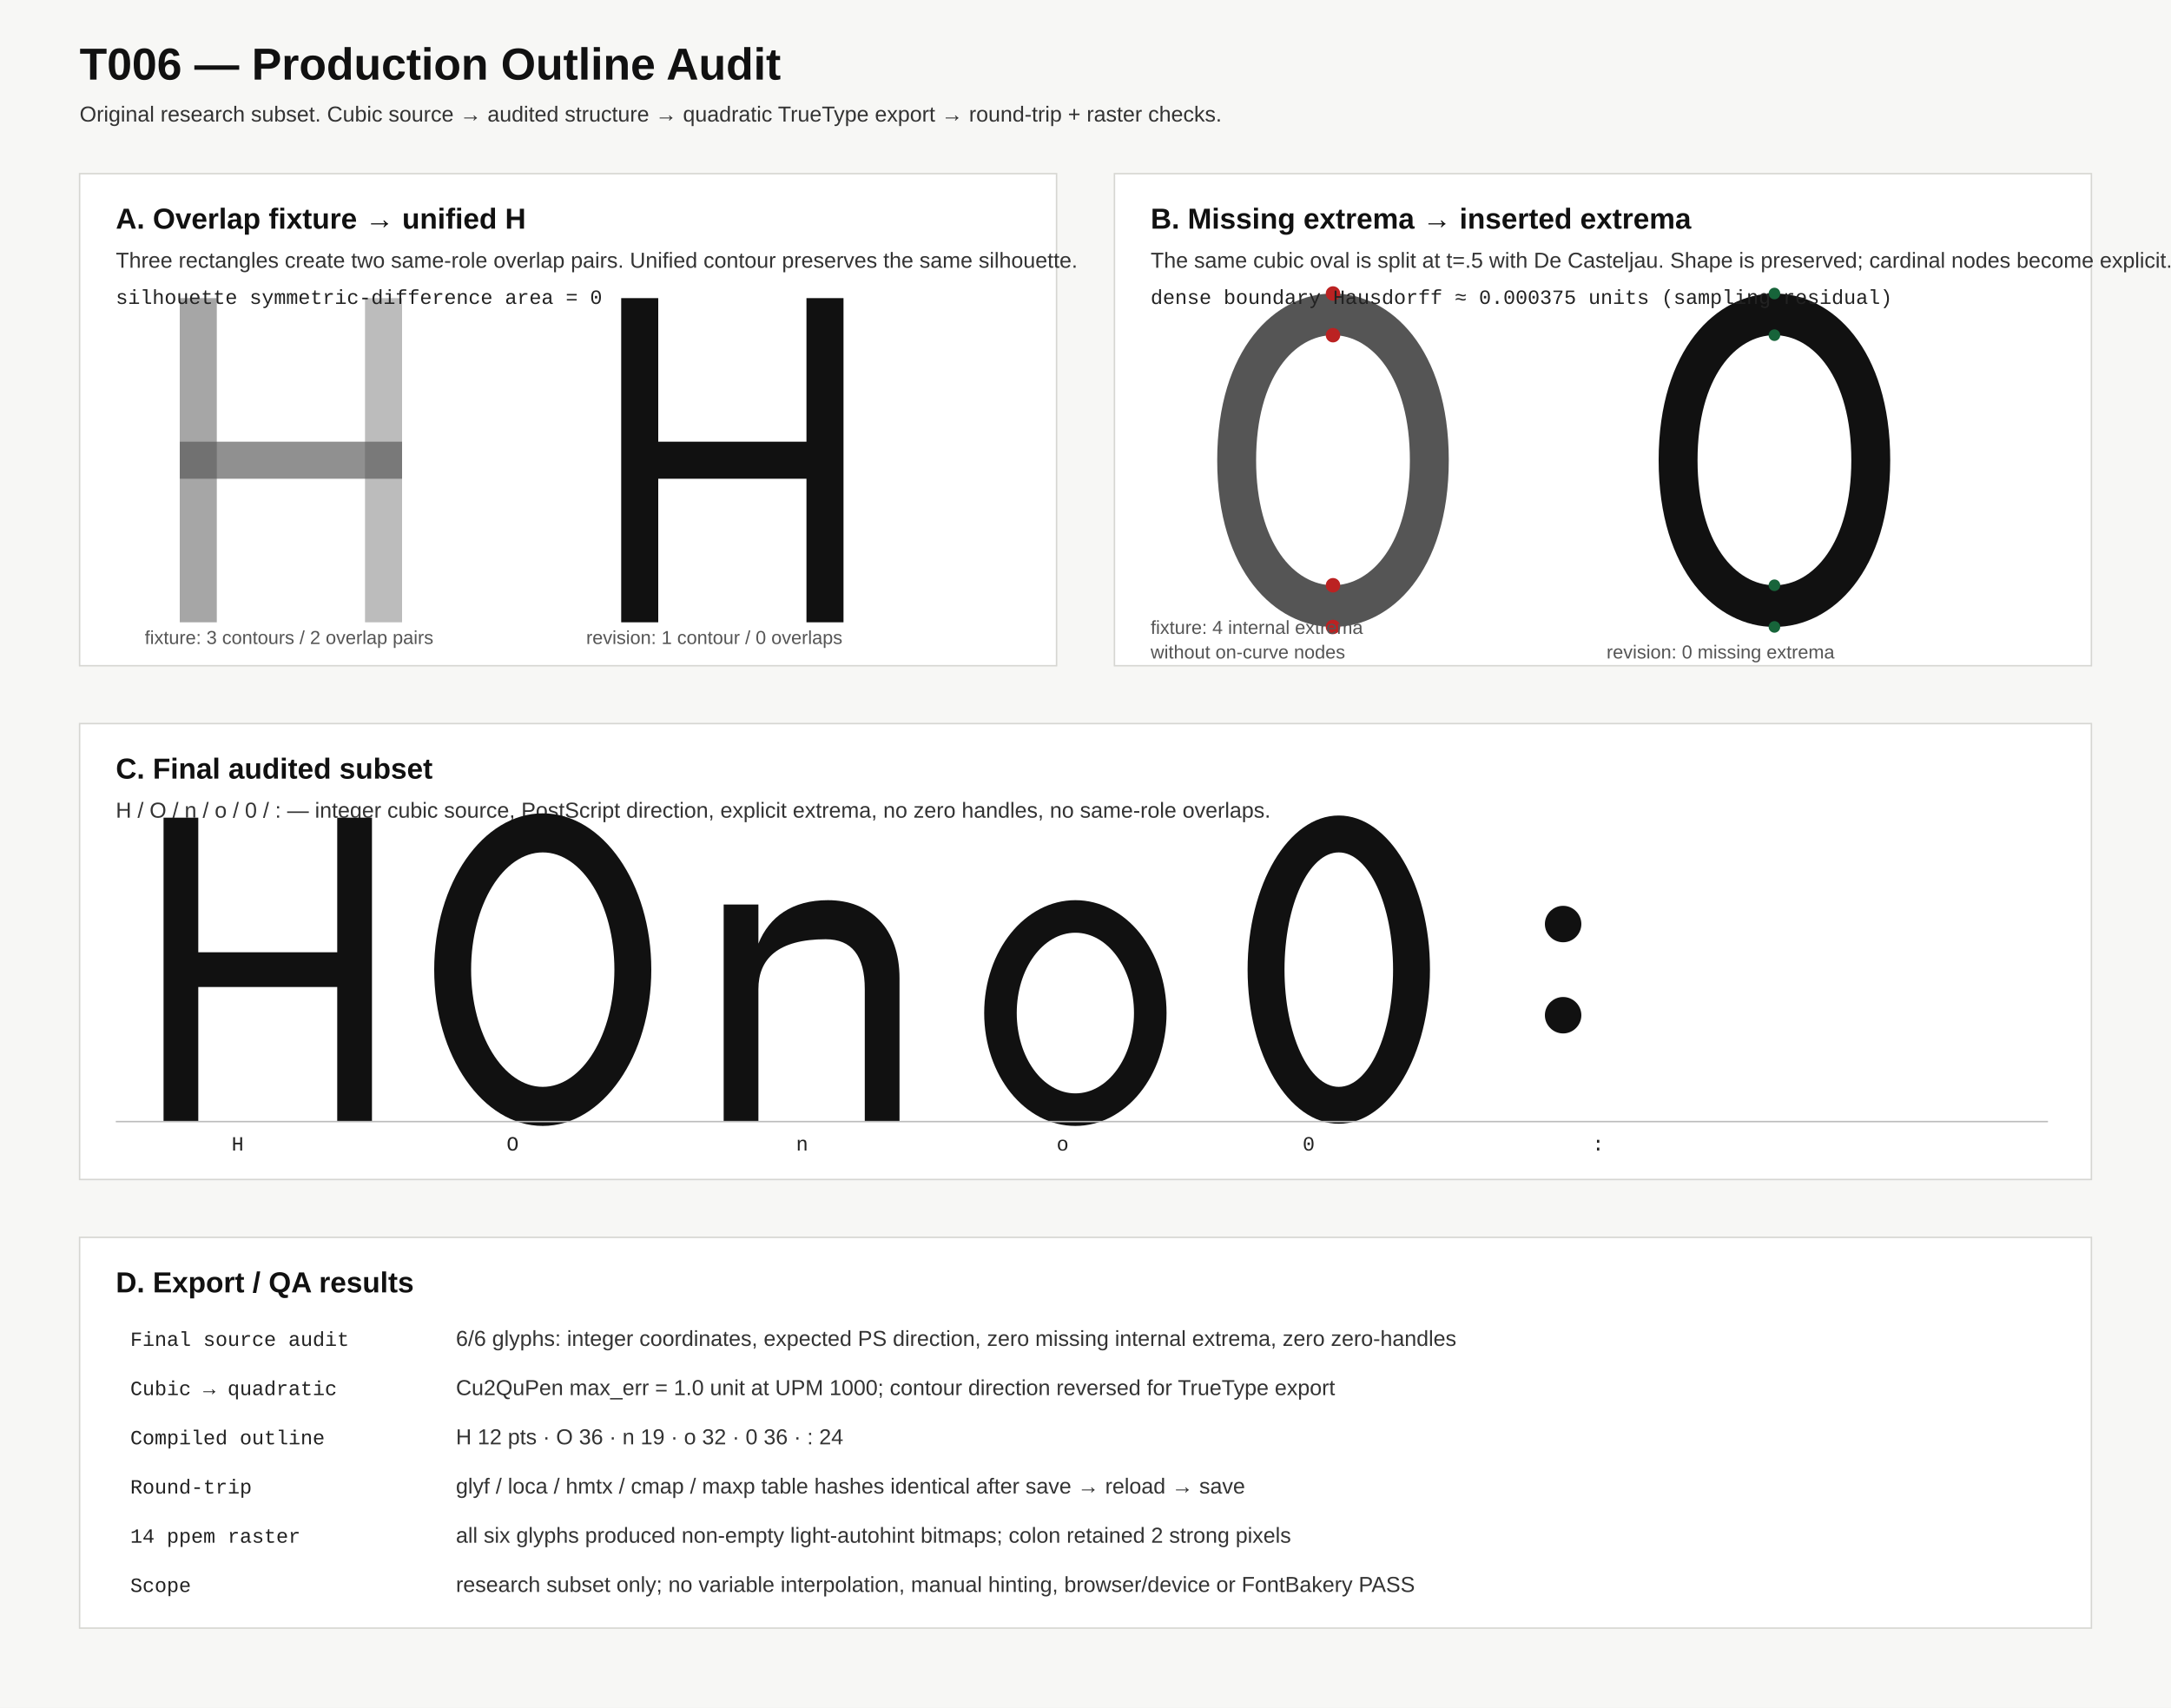
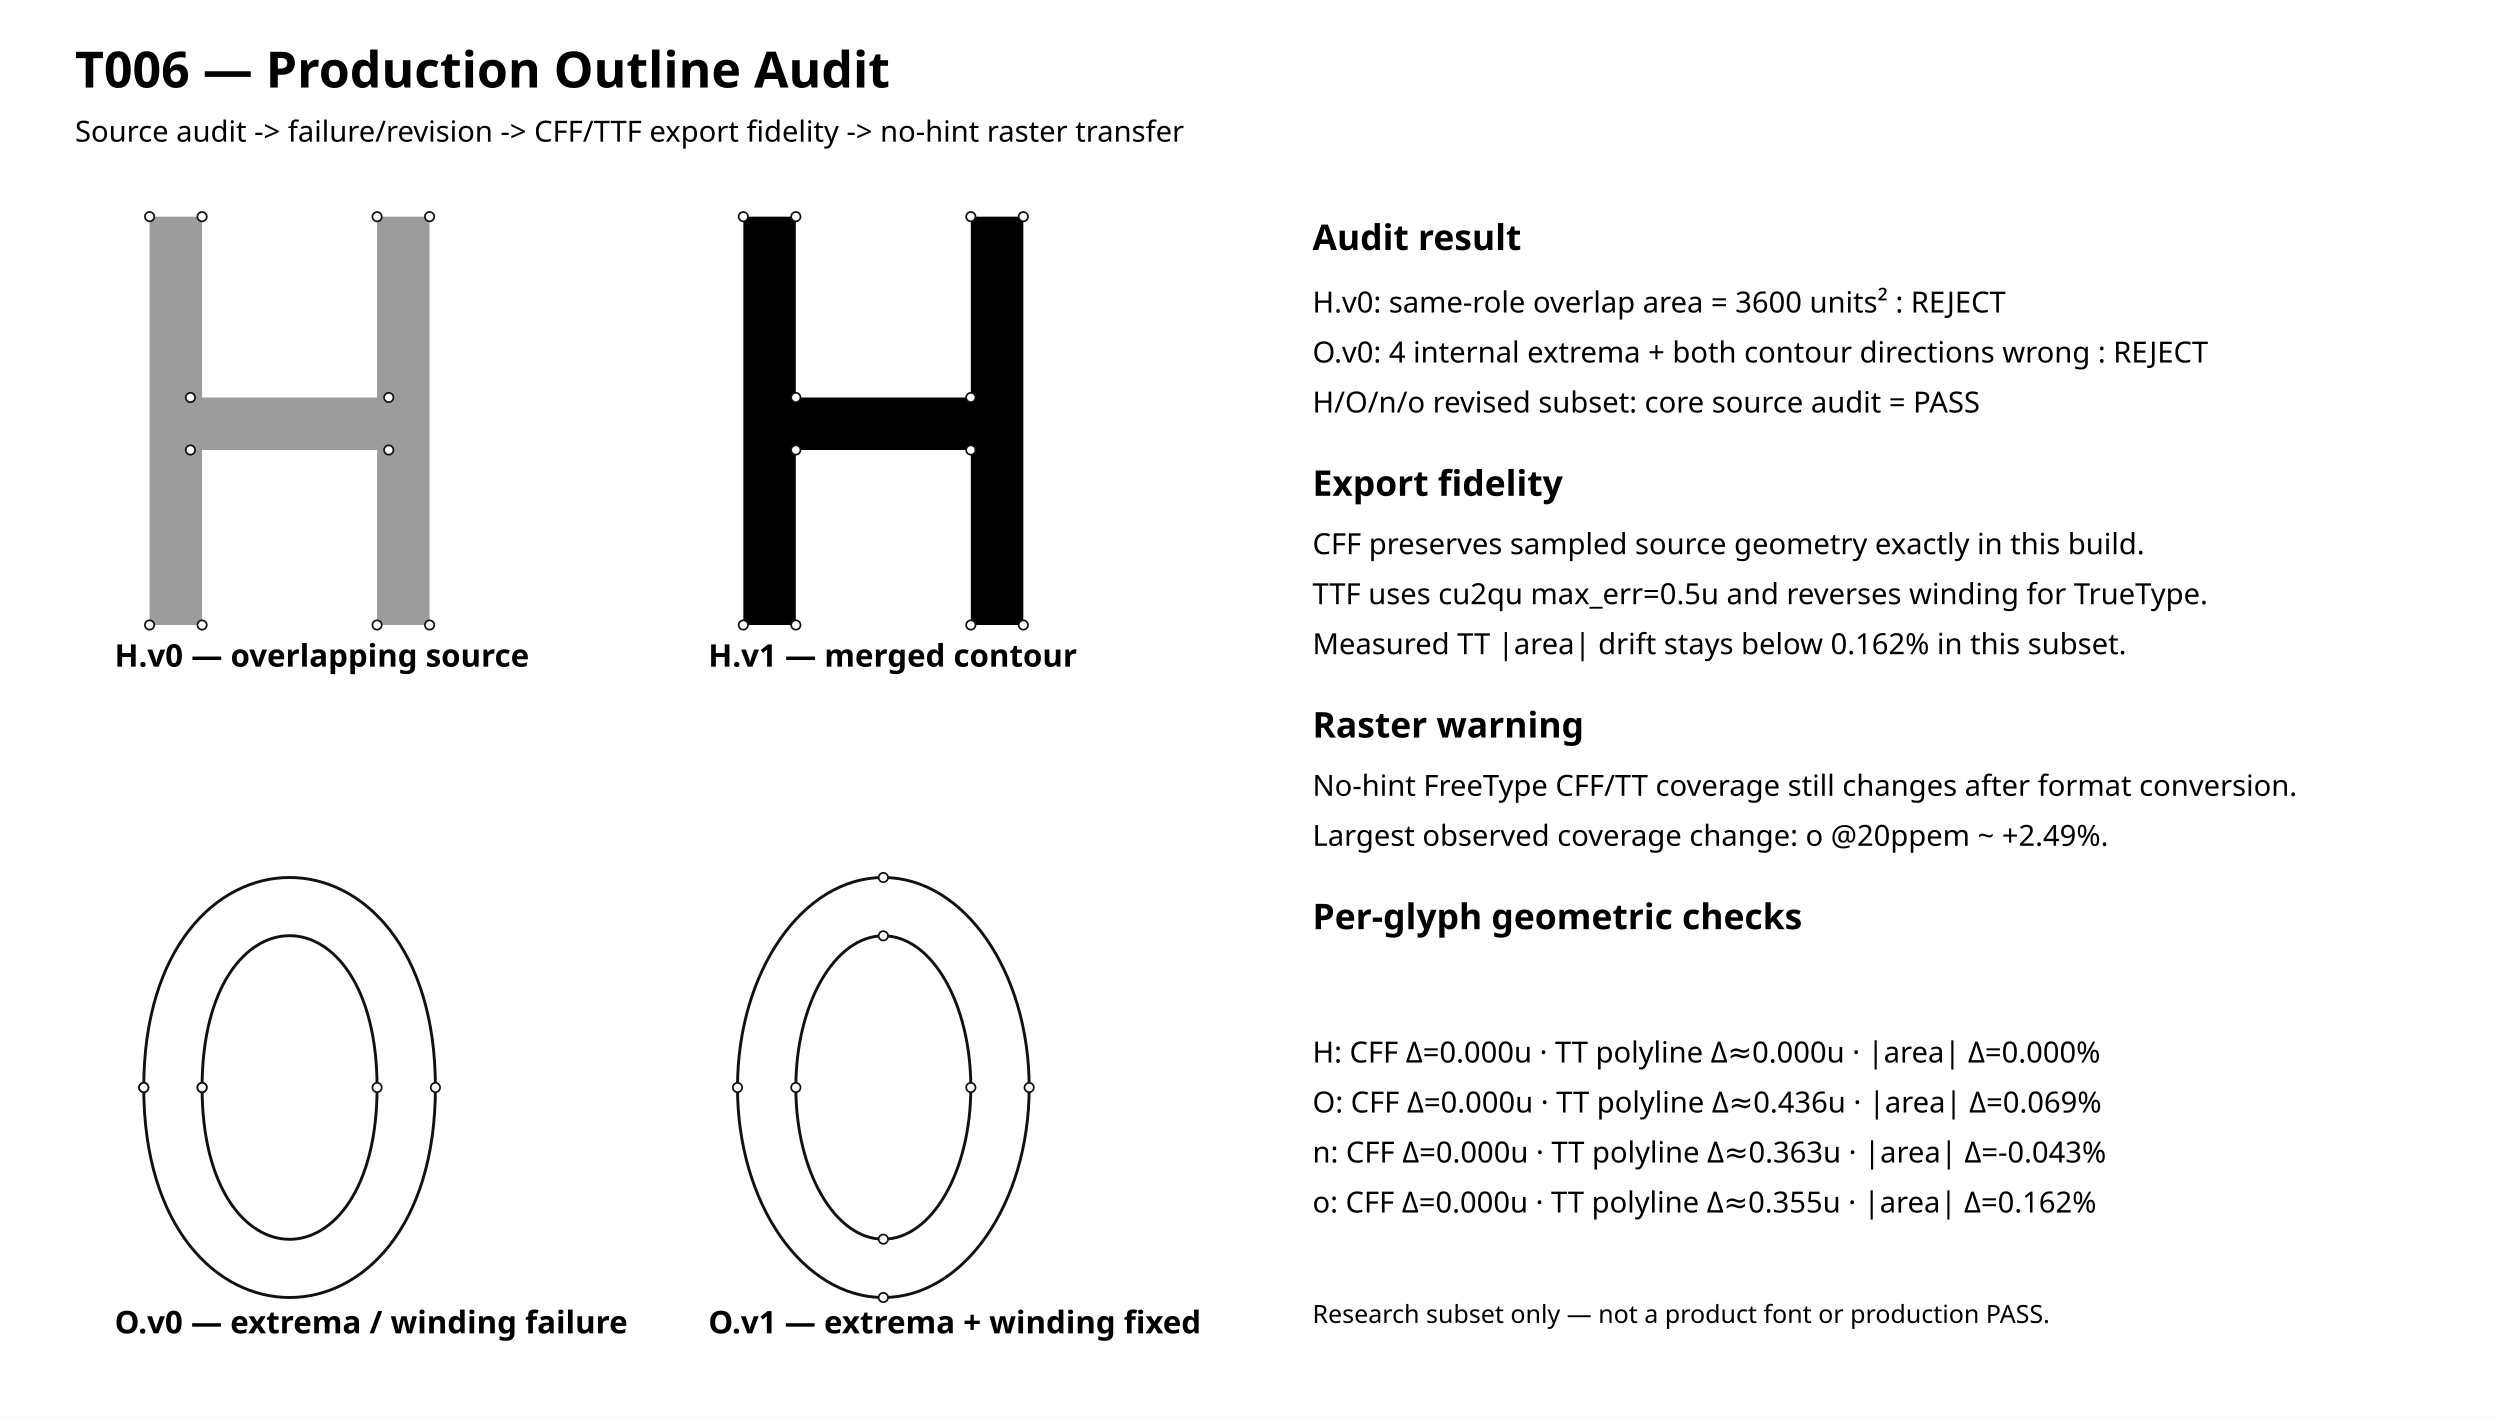
- <svg xmlns="http://www.w3.org/2000/svg" width="1500" height="1180" viewBox="0 0 1500 1180">
-   <rect width="1500" height="1180" fill="#f7f7f5" />
-   <style>
- .title{font:700 31px Arial,sans-serif;fill:#111}.h{font:700 20px Arial,sans-serif;fill:#111}.p{font:400 15px Arial,sans-serif;fill:#333}.m{font:400 14px "Courier New",monospace;fill:#222}.s{font:400 13px Arial,sans-serif;fill:#555}.box{fill:#fff;stroke:#d6d6d2;stroke-width:1}.bad{fill:#b22}.good{fill:#17643a}
- </style>
-   <text x="55" y="55" class="title">T006 — Production Outline Audit</text>
-   <text x="55" y="84" class="p">Original research subset. Cubic source → audited structure → quadratic TrueType export → round-trip + raster checks.</text>
-   <rect x="55" y="120" width="675" height="340" class="box" />
-   <text x="80" y="158" class="h">A. Overlap fixture → unified H</text>
-   <text x="80" y="185" class="p">Three rectangles create two same-role overlap pairs. Unified contour preserves the same silhouette.</text>
-   <g transform="translate(105 430) scale(0.32)">
-     <path d="M 60 0 L 140 0 L 140 -700 L 60 -700 Z" fill="#777" fill-opacity="0.65" stroke="none" stroke-width="0.0" fill-rule="nonzero" />
+ <svg xmlns="http://www.w3.org/2000/svg" width="1200" height="680" viewBox="0 0 1200 680">
+   <rect width="1200" height="680" fill="white" />
+   <text x="36" y="42" font-family="sans-serif" font-size="24" font-weight="700">T006 — Production Outline Audit</text>
+   <text x="36" y="68" font-family="sans-serif" font-size="14">Source audit -&gt; failure/revision -&gt; CFF/TTF export fidelity -&gt; no-hint raster transfer</text>
+   <g font-family="sans-serif">
+     <g transform="translate(55 300) scale(.28 -.28)">
+       <path d="M 60 0 L 150 0 L 150 700 L 60 700 Z M 450 0 L 540 0 L 540 700 L 450 700 Z M 130 300 L 470 300 L 470 390 L 130 390 Z" fill="#555" fill-rule="nonzero" opacity=".58" stroke="none" />
+       <circle cx="60" cy="0" r="8" fill="#fff" stroke="#111" stroke-width="3" />
+       <circle cx="150" cy="0" r="8" fill="#fff" stroke="#111" stroke-width="3" />
+       <circle cx="150" cy="700" r="8" fill="#fff" stroke="#111" stroke-width="3" />
+       <circle cx="60" cy="700" r="8" fill="#fff" stroke="#111" stroke-width="3" />
+       <circle cx="450" cy="0" r="8" fill="#fff" stroke="#111" stroke-width="3" />
+       <circle cx="540" cy="0" r="8" fill="#fff" stroke="#111" stroke-width="3" />
+       <circle cx="540" cy="700" r="8" fill="#fff" stroke="#111" stroke-width="3" />
+       <circle cx="450" cy="700" r="8" fill="#fff" stroke="#111" stroke-width="3" />
+       <circle cx="130" cy="300" r="8" fill="#fff" stroke="#111" stroke-width="3" />
+       <circle cx="470" cy="300" r="8" fill="#fff" stroke="#111" stroke-width="3" />
+       <circle cx="470" cy="390" r="8" fill="#fff" stroke="#111" stroke-width="3" />
+       <circle cx="130" cy="390" r="8" fill="#fff" stroke="#111" stroke-width="3" />
+     </g>
+     <text x="55" y="320" font-size="15" font-weight="600">H.v0 — overlapping source</text>
+     <g transform="translate(340 300) scale(.28 -.28)">
+       <path d="M 60 0 L 150 0 L 150 300 L 450 300 L 450 0 L 540 0 L 540 700 L 450 700 L 450 390 L 150 390 L 150 700 L 60 700 Z" fill="black" fill-rule="nonzero" />
+       <circle cx="60" cy="0" r="8" fill="#fff" stroke="#111" stroke-width="3" />
+       <circle cx="150" cy="0" r="8" fill="#fff" stroke="#111" stroke-width="3" />
+       <circle cx="150" cy="300" r="8" fill="#fff" stroke="#111" stroke-width="3" />
+       <circle cx="450" cy="300" r="8" fill="#fff" stroke="#111" stroke-width="3" />
+       <circle cx="450" cy="0" r="8" fill="#fff" stroke="#111" stroke-width="3" />
+       <circle cx="540" cy="0" r="8" fill="#fff" stroke="#111" stroke-width="3" />
+       <circle cx="540" cy="700" r="8" fill="#fff" stroke="#111" stroke-width="3" />
+       <circle cx="450" cy="700" r="8" fill="#fff" stroke="#111" stroke-width="3" />
+       <circle cx="450" cy="390" r="8" fill="#fff" stroke="#111" stroke-width="3" />
+       <circle cx="150" cy="390" r="8" fill="#fff" stroke="#111" stroke-width="3" />
+       <circle cx="150" cy="700" r="8" fill="#fff" stroke="#111" stroke-width="3" />
+       <circle cx="60" cy="700" r="8" fill="#fff" stroke="#111" stroke-width="3" />
+     </g>
+     <text x="340" y="320" font-size="15" font-weight="600">H.v1 — merged contour</text>
+     <g transform="translate(55 620) scale(.28 -.28)">
+       <path d="M 50 350 C 50 830 550 830 550 350 C 550 -130 50 -130 50 350 Z M 150 350 C 150 3 450 3 450 350 C 450 697 150 697 150 350 Z" fill="none" stroke="#111" stroke-width="5" />
+       <circle cx="50" cy="350" r="8" fill="#fff" stroke="#111" stroke-width="3" />
+       <circle cx="550" cy="350" r="8" fill="#fff" stroke="#111" stroke-width="3" />
+       <circle cx="50" cy="350" r="8" fill="#fff" stroke="#111" stroke-width="3" />
+       <circle cx="150" cy="350" r="8" fill="#fff" stroke="#111" stroke-width="3" />
+       <circle cx="450" cy="350" r="8" fill="#fff" stroke="#111" stroke-width="3" />
+       <circle cx="150" cy="350" r="8" fill="#fff" stroke="#111" stroke-width="3" />
+     </g>
+     <text x="55" y="640" font-size="15" font-weight="600">O.v0 — extrema / winding failure</text>
+     <g transform="translate(340 620) scale(.28 -.28)">
+       <path d="M 300 710 C 162 710 50 549 50 350 C 50 151 162 -10 300 -10 C 438 -10 550 151 550 350 C 550 549 438 710 300 710 Z M 300 610 C 383 610 450 494 450 350 C 450 206 383 90 300 90 C 217 90 150 206 150 350 C 150 494 217 610 300 610 Z" fill="none" stroke="#111" stroke-width="5" />
+       <circle cx="300" cy="710" r="8" fill="#fff" stroke="#111" stroke-width="3" />
+       <circle cx="50" cy="350" r="8" fill="#fff" stroke="#111" stroke-width="3" />
+       <circle cx="300" cy="-10" r="8" fill="#fff" stroke="#111" stroke-width="3" />
+       <circle cx="550" cy="350" r="8" fill="#fff" stroke="#111" stroke-width="3" />
+       <circle cx="300" cy="610" r="8" fill="#fff" stroke="#111" stroke-width="3" />
+       <circle cx="450" cy="350" r="8" fill="#fff" stroke="#111" stroke-width="3" />
+       <circle cx="300" cy="90" r="8" fill="#fff" stroke="#111" stroke-width="3" />
+       <circle cx="150" cy="350" r="8" fill="#fff" stroke="#111" stroke-width="3" />
+     </g>
+     <text x="340" y="640" font-size="15" font-weight="600">O.v1 — extrema + winding fixed</text>
+     <text x="630" y="120" font-size="17" font-weight="700">Audit result</text>
+     <text x="630" y="150" font-size="14">H.v0: same-role overlap area = 3600 units² : REJECT</text>
+     <text x="630" y="174" font-size="14">O.v0: 4 internal extrema + both contour directions wrong : REJECT</text>
+     <text x="630" y="198" font-size="14">H/O/n/o revised subset: core source audit = PASS</text>
+     <text x="630" y="238" font-size="17" font-weight="700">Export fidelity</text>
+     <text x="630" y="266" font-size="14">CFF preserves sampled source geometry exactly in this build.</text>
+     <text x="630" y="290" font-size="14">TTF uses cu2qu max_err=0.5u and reverses winding for TrueType.</text>
+     <text x="630" y="314" font-size="14">Measured TT |area| drift stays below 0.162% in this subset.</text>
+     <text x="630" y="354" font-size="17" font-weight="700">Raster warning</text>
+     <text x="630" y="382" font-size="14">No-hint FreeType CFF/TT coverage still changes after format conversion.</text>
+     <text x="630" y="406" font-size="14">Largest observed coverage change: o @20ppem ~ +2.49%.</text>
+     <text x="630" y="446" font-size="17" font-weight="700">Per-glyph geometric checks</text>
+     <text x="630" y="510" font-size="14">H: CFF Δ=0.000u · TT polyline Δ≈0.000u · |area| Δ=0.000%</text>
+     <text x="630" y="534" font-size="14">O: CFF Δ=0.000u · TT polyline Δ≈0.436u · |area| Δ=0.069%</text>
+     <text x="630" y="558" font-size="14">n: CFF Δ=0.000u · TT polyline Δ≈0.363u · |area| Δ=-0.043%</text>
+     <text x="630" y="582" font-size="14">o: CFF Δ=0.000u · TT polyline Δ≈0.355u · |area| Δ=0.162%</text>
+     <text x="630" y="635" font-size="12">Research subset only — not a product font or production PASS.</text>
  </g>
-   <g transform="translate(105 430) scale(0.32)">
-     <path d="M 460 0 L 540 0 L 540 -700 L 460 -700 Z" fill="#999" fill-opacity="0.65" stroke="none" stroke-width="0.0" fill-rule="nonzero" />
-   </g>
-   <g transform="translate(105 430) scale(0.32)">
-     <path d="M 60 -310 L 540 -310 L 540 -390 L 60 -390 Z" fill="#555" fill-opacity="0.65" stroke="none" stroke-width="0.0" fill-rule="nonzero" />
-   </g>
-   <text x="100" y="445" class="s">fixture: 3 contours / 2 overlap pairs</text>
-   <g transform="translate(410 430) scale(0.32)">
-     <path d="M 60 0 L 140 0 L 140 -310 L 460 -310 L 460 0 L 540 0 L 540 -700 L 460 -700 L 460 -390 L 140 -390 L 140 -700 L 60 -700 Z" fill="#111" fill-opacity="1.0" stroke="none" stroke-width="0.0" fill-rule="nonzero" />
-   </g>
-   <text x="405" y="445" class="s">revision: 1 contour / 0 overlaps</text>
-   <text x="80" y="210" class="m">silhouette symmetric-difference area = 0</text>
-   <rect x="770" y="120" width="675" height="340" class="box" />
-   <text x="795" y="158" class="h">B. Missing extrema → inserted extrema</text>
-   <text x="795" y="185" class="p">The same cubic oval is split at t=.5 with De Casteljau. Shape is preserved; cardinal nodes become explicit.</text>
-   <g transform="translate(825 430) scale(0.32)">
-     <path d="M 550 -350 C 550 -830 50 -830 50 -350 C 50 130 550 130 550 -350 Z M 466 -350 C 466 10 134 10 134 -350 C 134 -710 466 -710 466 -350 Z" fill="#555" fill-opacity="1.0" stroke="none" stroke-width="0.0" fill-rule="nonzero" />
-   </g>
-   <circle cx="921.0" cy="202.8" r="5" fill="#b22" />
-   <circle cx="921.0" cy="433.2" r="5" fill="#b22" />
-   <circle cx="921.0" cy="231.6" r="5" fill="#b22" />
-   <circle cx="921.0" cy="404.4" r="5" fill="#b22" />
-   <text x="795" y="438" class="s">fixture: 4 internal extrema</text>
-   <text x="795" y="455" class="s">without on-curve nodes</text>
-   <g transform="translate(1130 430) scale(0.32)">
-     <path d="M 550 -350 C 550 -590 425 -710 300 -710 C 175 -710 50 -590 50 -350 C 50 -110 175 10 300 10 C 425 10 550 -110 550 -350 Z M 466 -350 C 466 -170 383 -80 300 -80 C 217 -80 134 -170 134 -350 C 134 -530 217 -620 300 -620 C 383 -620 466 -530 466 -350 Z" fill="#111" fill-opacity="1.0" stroke="none" stroke-width="0.0" fill-rule="nonzero" />
-   </g>
-   <circle cx="1226.0" cy="202.8" r="4" fill="#17643a" />
-   <circle cx="1226.0" cy="433.2" r="4" fill="#17643a" />
-   <circle cx="1226.0" cy="231.6" r="4" fill="#17643a" />
-   <circle cx="1226.0" cy="404.4" r="4" fill="#17643a" />
-   <text x="1110" y="455" class="s">revision: 0 missing extrema</text>
-   <text x="795" y="210" class="m">dense boundary Hausdorff ≈ 0.000375 units (sampling residual)</text>
-   <rect x="55" y="500" width="1390" height="315" class="box" />
-   <text x="80" y="538" class="h">C. Final audited subset</text>
-   <text x="80" y="565" class="p">H / O / n / o / 0 / : — integer cubic source, PostScript direction, explicit extrema, no zero handles, no same-role overlaps.</text>
-   <g transform="translate(95 775) scale(0.3)">
-     <path d="M 60 0 L 140 0 L 140 -310 L 460 -310 L 460 0 L 540 0 L 540 -700 L 460 -700 L 460 -390 L 140 -390 L 140 -700 L 60 -700 Z" fill="#111" fill-opacity="1.0" stroke="none" stroke-width="0.0" fill-rule="nonzero" />
-   </g>
-   <text x="160" y="795" class="m">H</text>
-   <g transform="translate(285 775) scale(0.3)">
-     <path d="M 550 -350 C 550 -549 438 -710 300 -710 C 162 -710 50 -549 50 -350 C 50 -151 162 10 300 10 C 438 10 550 -151 550 -350 Z M 465 -350 C 465 -201 391 -80 300 -80 C 209 -80 135 -201 135 -350 C 135 -499 209 -620 300 -620 C 391 -620 465 -499 465 -350 Z" fill="#111" fill-opacity="1.0" stroke="none" stroke-width="0.0" fill-rule="nonzero" />
-   </g>
-   <text x="350" y="795" class="m">O</text>
-   <g transform="translate(485 775) scale(0.3)">
-     <path d="M 50 0 L 130 0 L 130 -305 C 130 -375 175 -420 285 -420 C 345 -420 375 -382 375 -305 L 375 0 L 455 0 L 455 -330 C 455 -445 388 -510 290 -510 C 208 -510 155 -472 130 -410 L 130 -500 L 50 -500 Z" fill="#111" fill-opacity="1.0" stroke="none" stroke-width="0.0" fill-rule="nonzero" />
-   </g>
-   <text x="550" y="795" class="m">n</text>
-   <g transform="translate(665 775) scale(0.3)">
-     <path d="M 470 -250 C 470 -394 376 -510 260 -510 C 144 -510 50 -394 50 -250 C 50 -106 144 10 260 10 C 376 10 470 -106 470 -250 Z M 395 -250 C 395 -148 335 -65 260 -65 C 185 -65 125 -148 125 -250 C 125 -352 185 -435 260 -435 C 335 -435 395 -352 395 -250 Z" fill="#111" fill-opacity="1.0" stroke="none" stroke-width="0.0" fill-rule="nonzero" />
-   </g>
-   <text x="730" y="795" class="m">o</text>
-   <g transform="translate(835 775) scale(0.3)">
-     <path d="M 510 -350 C 510 -546 416 -705 300 -705 C 184 -705 90 -546 90 -350 C 90 -154 184 5 300 5 C 416 5 510 -154 510 -350 Z M 425 -350 C 425 -201 369 -80 300 -80 C 231 -80 175 -201 175 -350 C 175 -499 231 -620 300 -620 C 369 -620 425 -499 425 -350 Z" fill="#111" fill-opacity="1.0" stroke="none" stroke-width="0.0" fill-rule="nonzero" />
-   </g>
-   <text x="900" y="795" class="m">0</text>
-   <g transform="translate(1035 775) scale(0.3)">
-     <path d="M 192 -245 C 192 -268 173 -287 150 -287 C 127 -287 108 -268 108 -245 C 108 -222 127 -203 150 -203 C 173 -203 192 -222 192 -245 Z M 192 -455 C 192 -478 173 -497 150 -497 C 127 -497 108 -478 108 -455 C 108 -432 127 -413 150 -413 C 173 -413 192 -432 192 -455 Z" fill="#111" fill-opacity="1.0" stroke="none" stroke-width="0.0" fill-rule="nonzero" />
-   </g>
-   <text x="1100" y="795" class="m">:</text>
-   <line x1="80" y1="775" x2="1415" y2="775" stroke="#bbb" stroke-width="1" />
-   <rect x="55" y="855" width="1390" height="270" class="box" />
-   <text x="80" y="893" class="h">D. Export / QA results</text>
-   <text x="90" y="930" class="m">Final source audit</text>
-   <text x="315" y="930" class="p">6/6 glyphs: integer coordinates, expected PS direction, zero missing internal extrema, zero zero-handles</text>
-   <text x="90" y="964" class="m">Cubic → quadratic</text>
-   <text x="315" y="964" class="p">Cu2QuPen max_err = 1.0 unit at UPM 1000; contour direction reversed for TrueType export</text>
-   <text x="90" y="998" class="m">Compiled outline</text>
-   <text x="315" y="998" class="p">H 12 pts · O 36 · n 19 · o 32 · 0 36 · : 24</text>
-   <text x="90" y="1032" class="m">Round-trip</text>
-   <text x="315" y="1032" class="p">glyf / loca / hmtx / cmap / maxp table hashes identical after save → reload → save</text>
-   <text x="90" y="1066" class="m">14 ppem raster</text>
-   <text x="315" y="1066" class="p">all six glyphs produced non-empty light-autohint bitmaps; colon retained 2 strong pixels</text>
-   <text x="90" y="1100" class="m">Scope</text>
-   <text x="315" y="1100" class="p">research subset only; no variable interpolation, manual hinting, browser/device or FontBakery PASS</text>
</svg>
